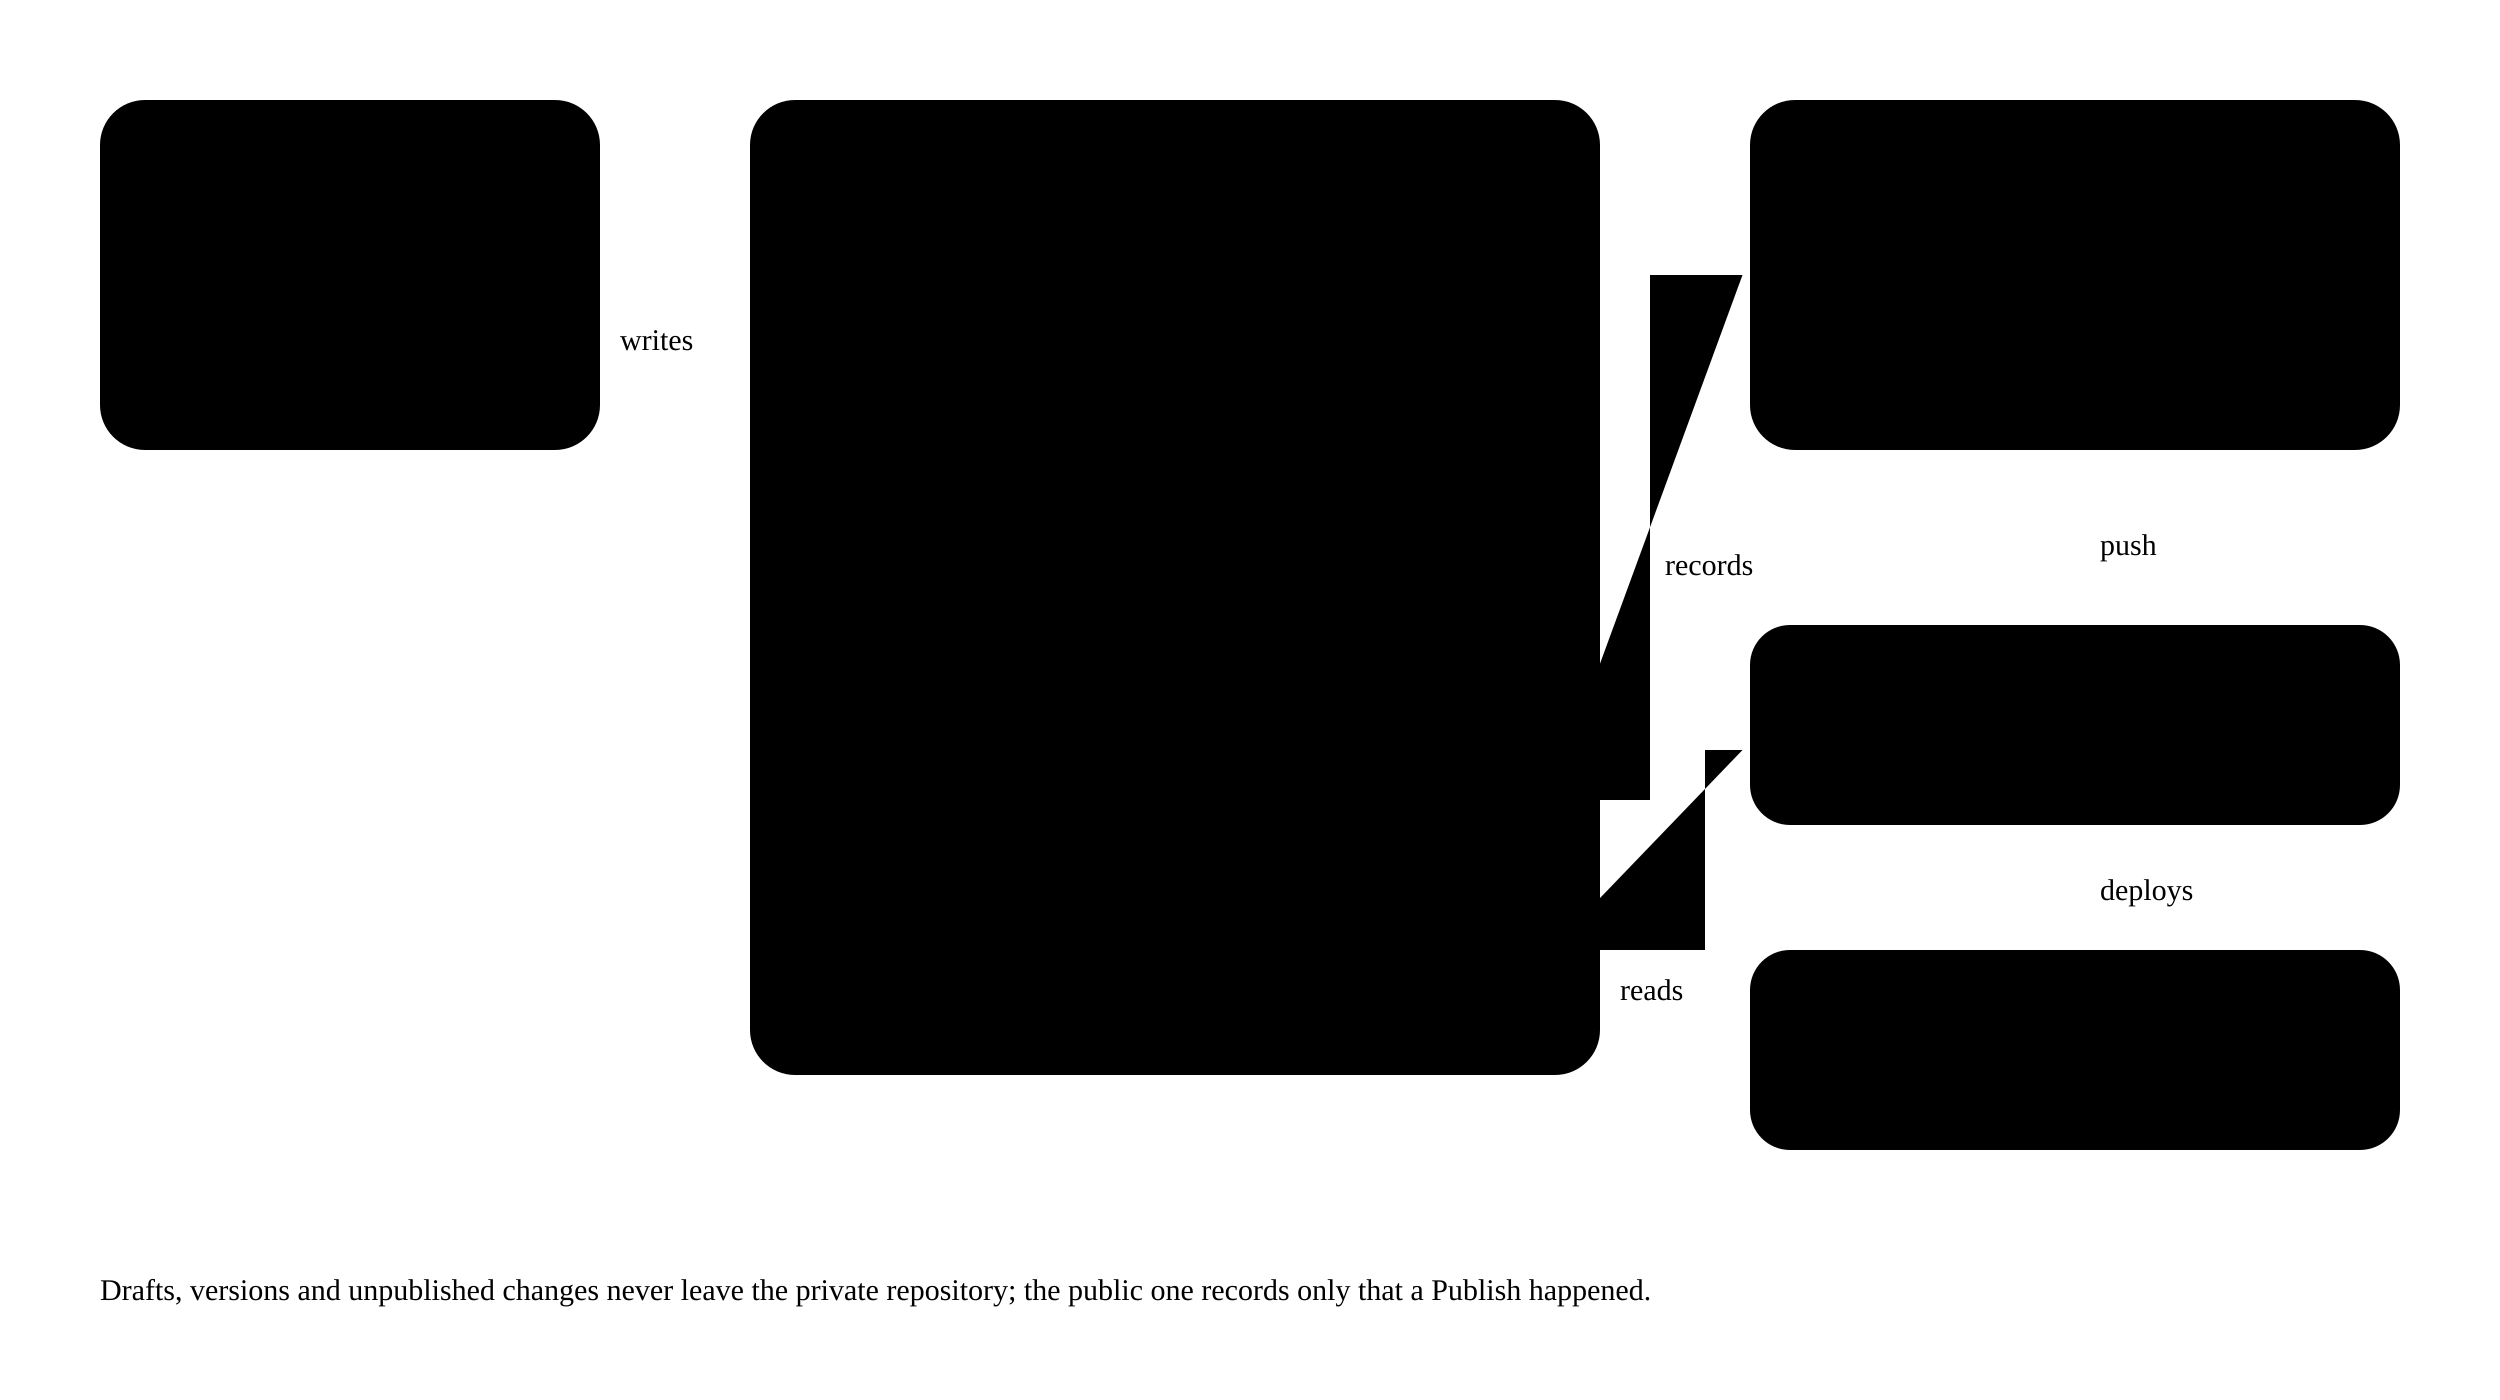
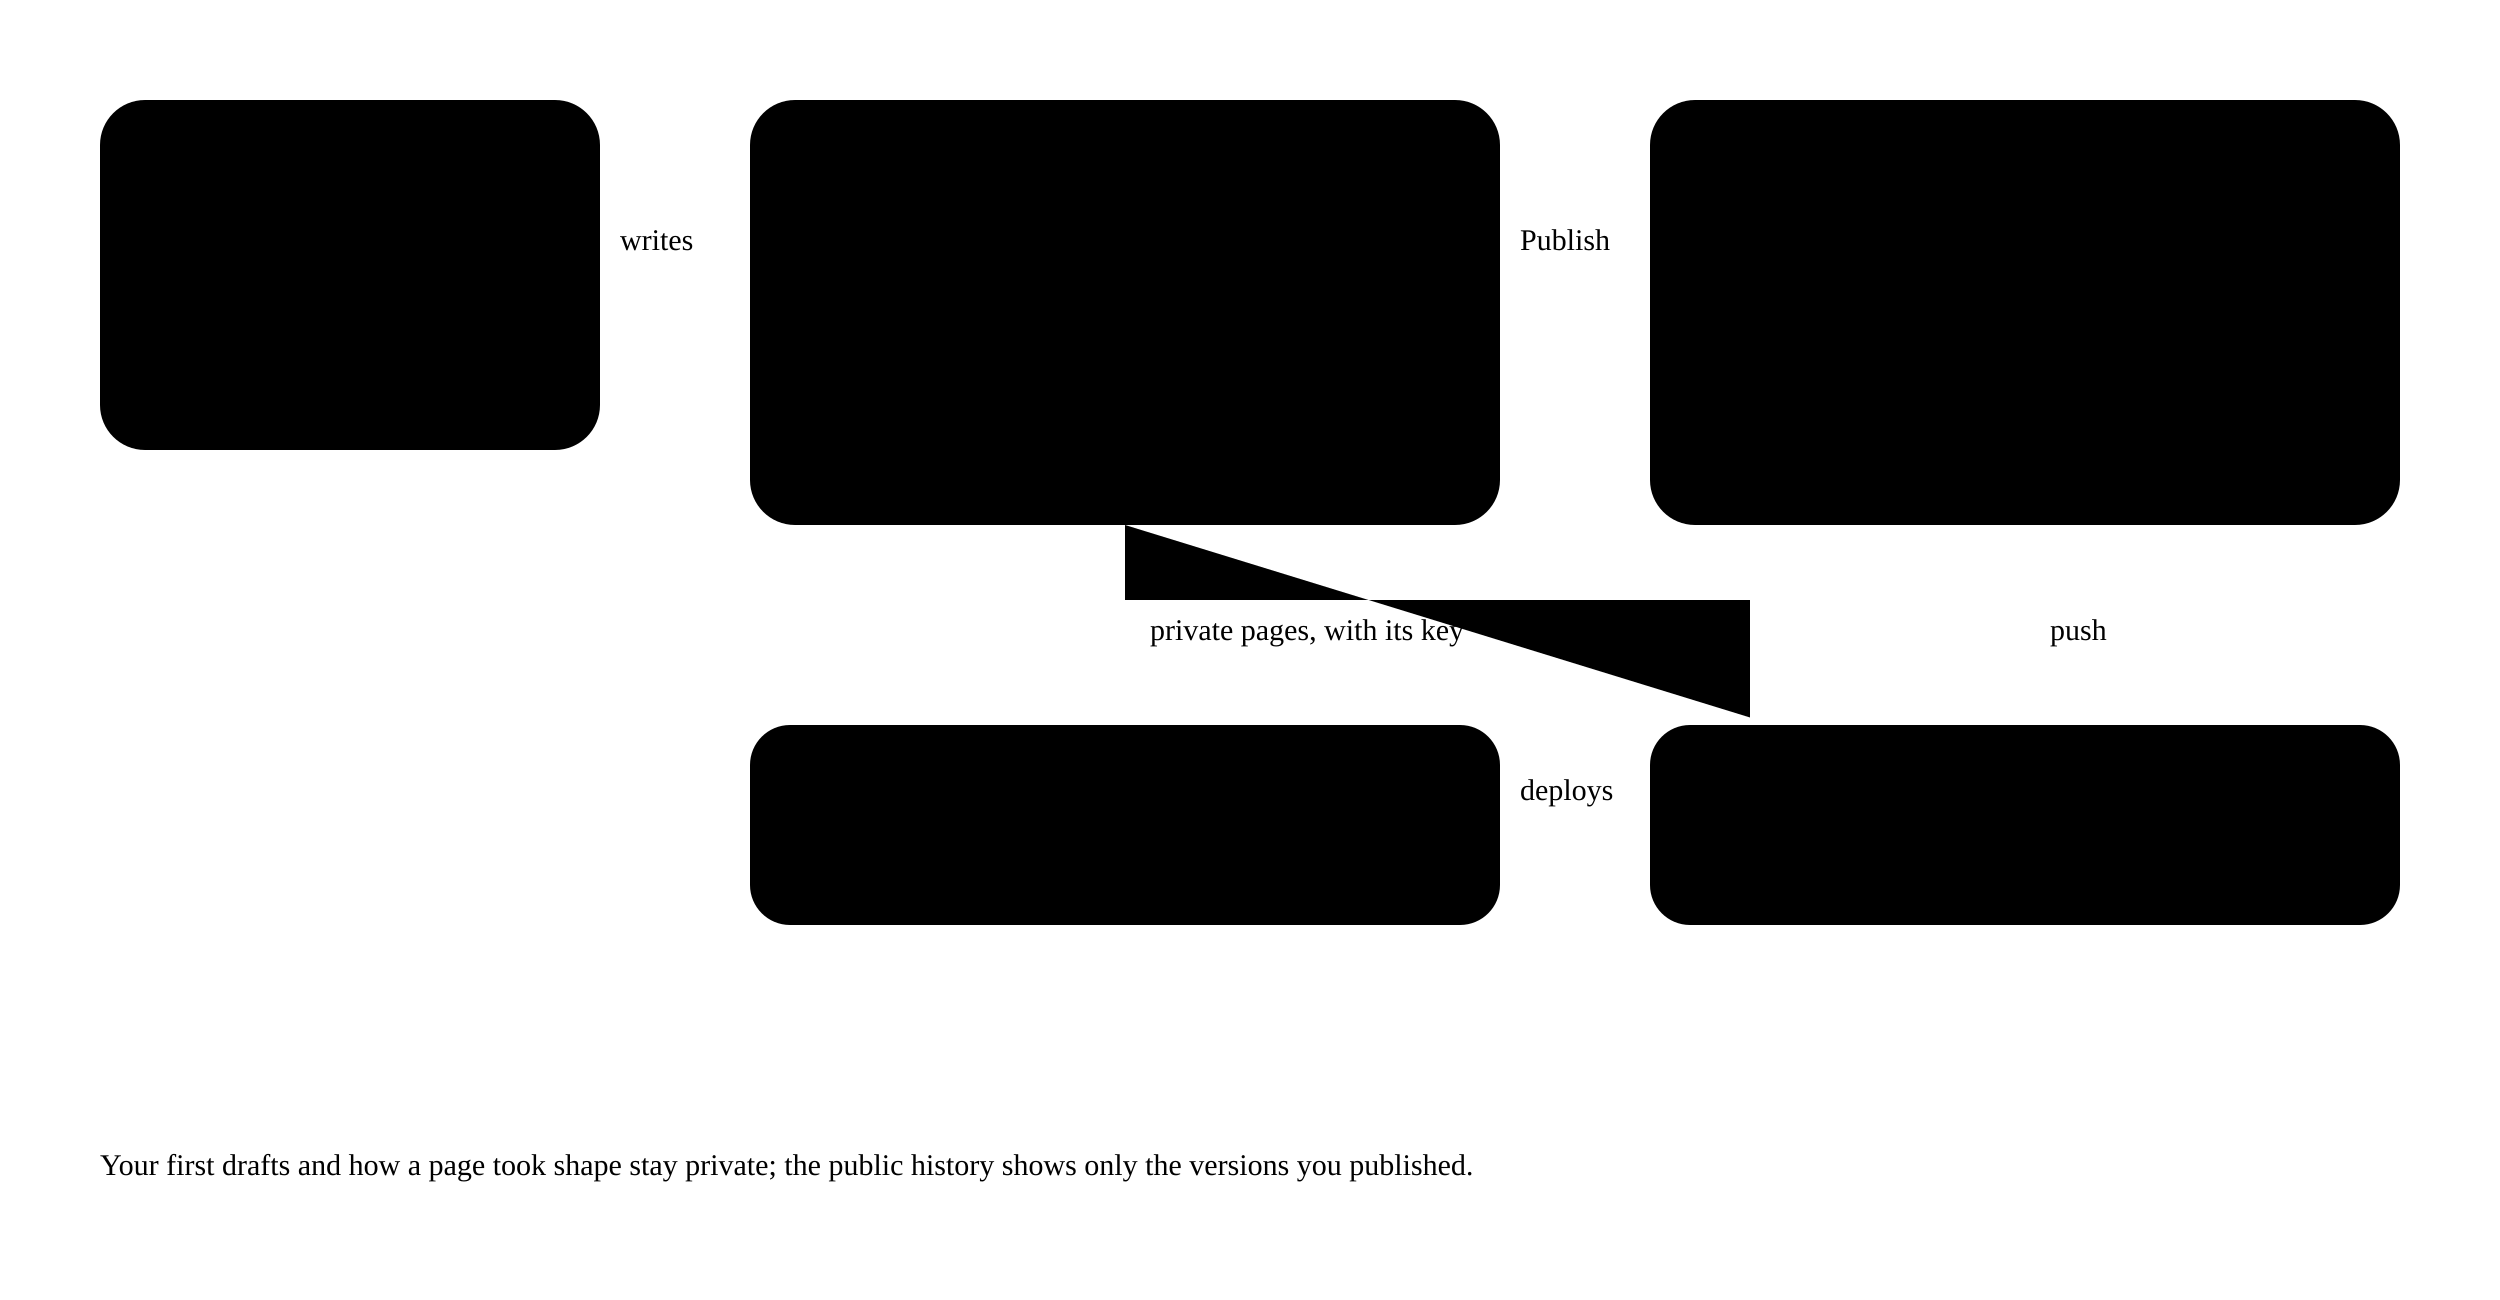
- <svg xmlns="http://www.w3.org/2000/svg" viewBox="0 0 1000 560">
+ <svg xmlns="http://www.w3.org/2000/svg" viewBox="0 0 1000 520">
  <g id="editor">
    <rect class="src" x="40" y="40" width="200" height="140" rx="18" />
    <text class="name" x="60" y="72">Edit mode</text>
    <text class="note" x="60" y="94">on your computer</text>
    <text class="line" x="60" y="132">Saves every edit</text>
    <text class="line" x="60" y="160">Keeps versions</text>
  </g>
  <g id="private">
-     <rect class="docs" x="300" y="40" width="340" height="390" rx="18" />
+     <rect class="docs" x="300" y="40" width="300" height="170" rx="18" />
    <text class="name" x="320" y="72">Private repository</text>
    <text class="note" x="320" y="94">your work: never public</text>
-     <rect class="chip" x="320" y="120" width="300" height="120" rx="12" />
-     <text class="chip-name" x="340" y="152">main: your work</text>
-     <text class="line" x="340" y="184">Drafts, changes, private pages</text>
-     <text class="line" x="340" y="212">Every version: the timeline</text>
-     <rect class="chip" x="320" y="290" width="300" height="120" rx="12" />
-     <text class="chip-name" x="340" y="322">published: the publication</text>
-     <text class="line" x="340" y="354">Only what you published</text>
-     <text class="line" x="340" y="382">Public and private pages</text>
+     <text class="line" x="320" y="132">Drafts and changes</text>
+     <text class="line" x="320" y="160">Every version: the timeline</text>
+     <text class="line" x="320" y="188">Private pages, comments</text>
  </g>
  <g id="public">
-     <rect class="box" x="700" y="40" width="260" height="140" rx="18" />
-     <text class="name" x="720" y="72">Public repository</text>
-     <text class="note" x="720" y="94">code, or just settings</text>
-     <text class="line" x="720" y="132">One commit per Publish:</text>
-     <text class="line" x="720" y="160">the pointer moves</text>
+     <rect class="box" x="660" y="40" width="300" height="170" rx="18" />
+     <text class="name" x="680" y="72">Public repository</text>
+     <text class="note" x="680" y="94">what you published</text>
+     <text class="line" x="680" y="132">One commit per Publish</text>
+     <text class="line" x="680" y="160">Published versions only</text>
+     <text class="line" x="680" y="188">No drafts, no process</text>
  </g>
  <g id="build">
-     <rect class="box" x="700" y="250" width="260" height="80" rx="16" />
-     <text class="name" x="720" y="282">The build</text>
-     <text class="note" x="720" y="304">with its read-only key</text>
+     <rect class="box" x="660" y="290" width="300" height="80" rx="16" />
+     <text class="name" x="680" y="322">The build</text>
+     <text class="note" x="680" y="344">published pages from both</text>
  </g>
  <g id="site">
-     <rect class="out" x="700" y="380" width="260" height="80" rx="16" />
-     <text class="out-name" x="720" y="412">Your site</text>
-     <text class="out-note" x="720" y="434">published pages; private ones sealed</text>
+     <rect class="out" x="300" y="290" width="300" height="80" rx="16" />
+     <text class="out-name" x="320" y="322">Your site</text>
+     <text class="out-note" x="320" y="344">published pages; private ones sealed</text>
  </g>
-   <text class="label" x="248" y="140">writes</text>
-   <text class="label" x="480" y="270">Publish</text>
-   <text class="label" x="666" y="230">records</text>
-   <text class="label" x="840" y="222">push</text>
-   <text class="label" x="840" y="360">deploys</text>
-   <text class="label" x="648" y="400">reads</text>
-   <text class="label" x="40" y="520">Drafts, versions and unpublished changes never leave the private repository; the public one records only that a Publish happened.</text>
-   <path class="arrow" d="M240 150 H317" />
-   <path class="arrow" d="M470 240 V287" />
-   <path class="dashed" d="M620 320 H660 V110 H697" />
-   <path class="arrow" d="M830 180 V247" />
-   <path class="arrow" d="M830 330 V377" />
-   <path class="dashed" d="M620 380 H682 V300 H697" />
+   <text class="label" x="248" y="100">writes</text>
+   <text class="label" x="608" y="100">Publish</text>
+   <text class="label" x="820" y="256">push</text>
+   <text class="label" x="608" y="320">deploys</text>
+   <text class="label" x="460" y="256">private pages, with its key</text>
+   <text class="label" x="40" y="470">Your first drafts and how a page took shape stay private; the public history shows only the versions you published.</text>
+   <path class="arrow" d="M240 110 H297" />
+   <path class="arrow" d="M600 125 H657" />
+   <path class="arrow" d="M810 210 V287" />
+   <path class="arrow" d="M660 330 H603" />
+   <path class="dashed" d="M450 210 V240 H700 V287" />
</svg>
